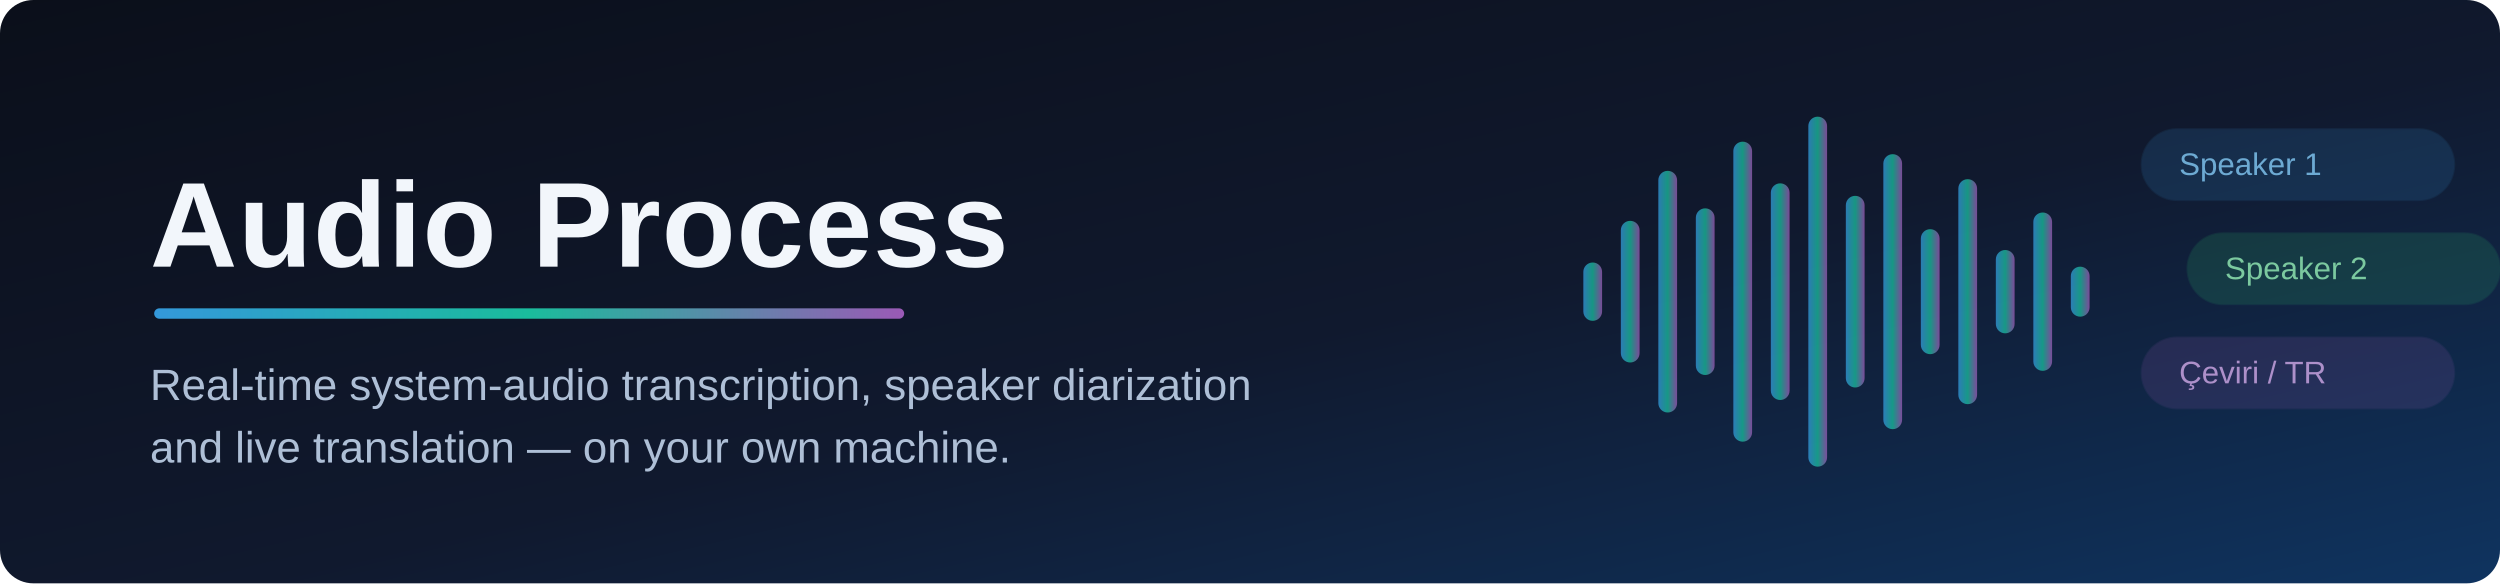
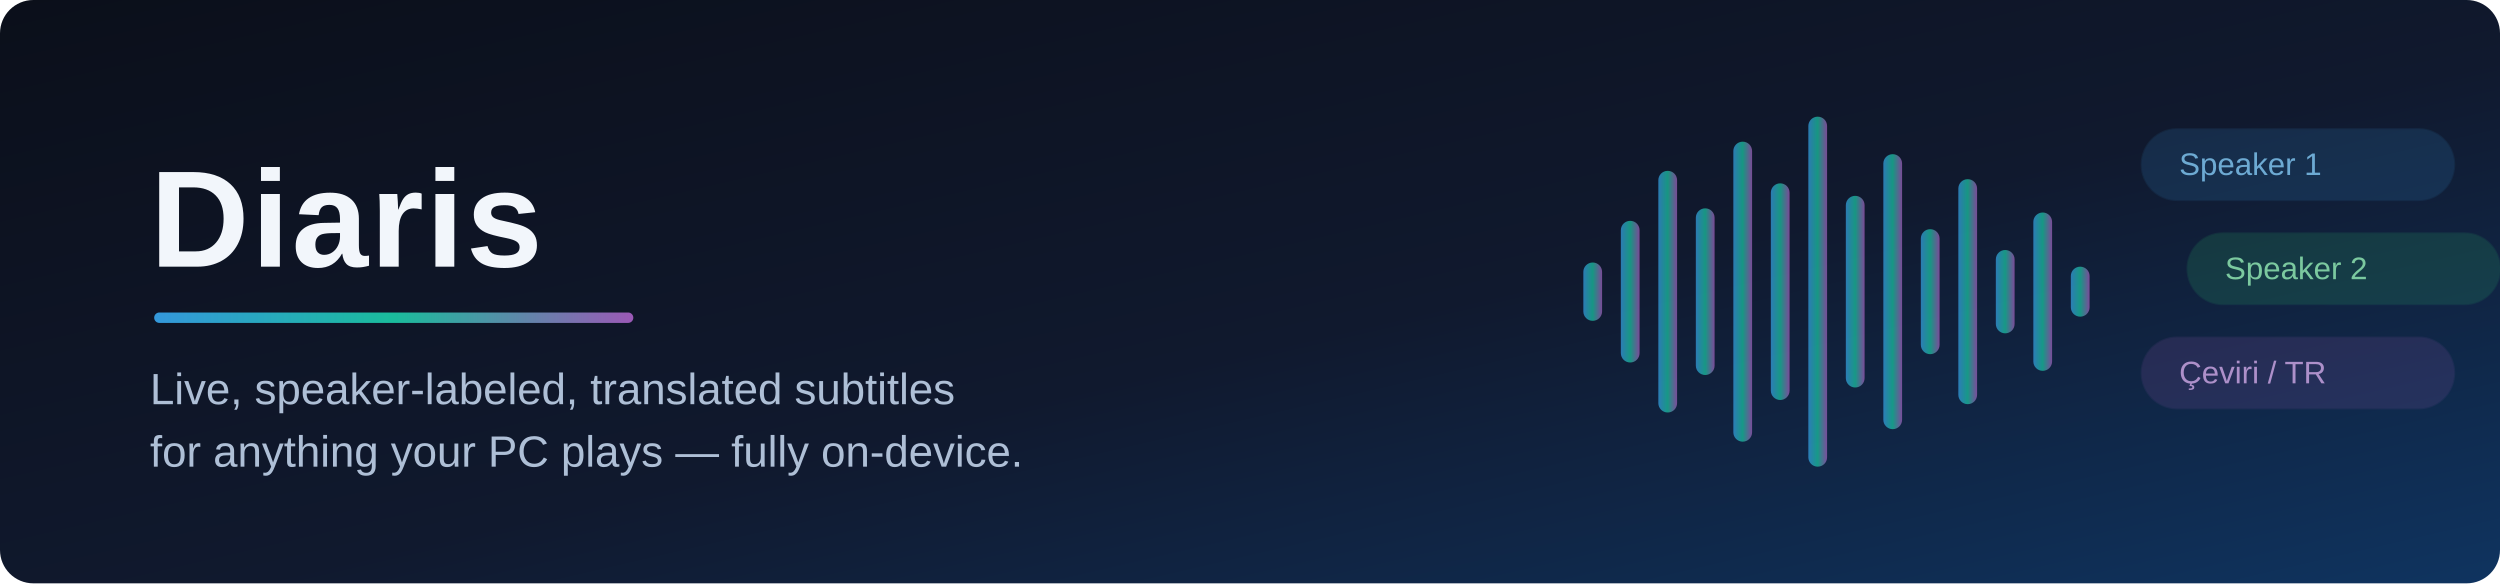
- <svg xmlns="http://www.w3.org/2000/svg" width="1200" height="280" viewBox="0 0 1200 280" role="img" aria-label="Audio Process banner">
+ <svg xmlns="http://www.w3.org/2000/svg" width="1200" height="280" viewBox="0 0 1200 280" role="img" aria-label="Diaris banner">
  <defs>
    <linearGradient id="bg" x1="0" y1="0" x2="1" y2="1">
      <stop offset="0%" stop-color="#0b0f1a" />
      <stop offset="55%" stop-color="#10192e" />
      <stop offset="100%" stop-color="#0f3460" />
    </linearGradient>
    <linearGradient id="accent" x1="0" y1="0" x2="1" y2="0">
      <stop offset="0%" stop-color="#3498db" />
      <stop offset="50%" stop-color="#1abc9c" />
      <stop offset="100%" stop-color="#9b59b6" />
    </linearGradient>
    <linearGradient id="wave" x1="0" y1="0" x2="1" y2="0">
      <stop offset="0%" stop-color="#3498db" stop-opacity="0.9" />
      <stop offset="50%" stop-color="#1abc9c" stop-opacity="0.9" />
      <stop offset="100%" stop-color="#9b59b6" stop-opacity="0.9" />
    </linearGradient>
  </defs>
  <rect width="1200" height="280" rx="16" fill="url(#bg)" />
  <g transform="translate(760,140)" opacity="0.85">
    <g fill="url(#wave)">
      <rect x="0" y="-14" width="9" height="28" rx="4.5" />
      <rect x="18" y="-34" width="9" height="68" rx="4.5" />
      <rect x="36" y="-58" width="9" height="116" rx="4.5" />
      <rect x="54" y="-40" width="9" height="80" rx="4.5" />
      <rect x="72" y="-72" width="9" height="144" rx="4.5" />
      <rect x="90" y="-52" width="9" height="104" rx="4.5" />
      <rect x="108" y="-84" width="9" height="168" rx="4.5" />
      <rect x="126" y="-46" width="9" height="92" rx="4.5" />
      <rect x="144" y="-66" width="9" height="132" rx="4.5" />
      <rect x="162" y="-30" width="9" height="60" rx="4.5" />
      <rect x="180" y="-54" width="9" height="108" rx="4.5" />
      <rect x="198" y="-20" width="9" height="40" rx="4.5" />
      <rect x="216" y="-38" width="9" height="76" rx="4.5" />
      <rect x="234" y="-12" width="9" height="24" rx="4.5" />
    </g>
    <g font-family="Segoe UI, Arial, sans-serif" font-size="15">
      <rect x="268" y="-78" width="150" height="34" rx="17" fill="#3498db" opacity="0.18" stroke="#3498db" stroke-opacity="0.6" />
      <text x="286" y="-56" fill="#7ec3ef">Speaker 1</text>
      <rect x="290" y="-28" width="150" height="34" rx="17" fill="#2ecc71" opacity="0.18" stroke="#2ecc71" stroke-opacity="0.6" />
      <text x="308" y="-6" fill="#8ee6b0">Speaker 2</text>
      <rect x="268" y="22" width="150" height="34" rx="17" fill="#9b59b6" opacity="0.18" stroke="#9b59b6" stroke-opacity="0.6" />
      <text x="286" y="44" fill="#c9a2e0">Çeviri / TR</text>
    </g>
  </g>
  <g font-family="Segoe UI, Arial, sans-serif">
-     <text x="72" y="128" font-size="58" font-weight="700" fill="#f2f6fb" letter-spacing="0.5">Audio Process</text>
-     <rect x="74" y="148" width="360" height="5" rx="2.5" fill="url(#accent)" />
-     <text x="72" y="192" font-size="21" fill="#aebfd6">Real-time system-audio transcription, speaker diarization</text>
-     <text x="72" y="222" font-size="21" fill="#aebfd6">and live translation — on your own machine.</text>
+     <text x="72" y="128" font-size="66" font-weight="700" fill="#f2f6fb" letter-spacing="1">Diaris</text>
+     <rect x="74" y="150" width="230" height="5" rx="2.5" fill="url(#accent)" />
+     <text x="72" y="194" font-size="21" fill="#aebfd6">Live, speaker-labeled, translated subtitles</text>
+     <text x="72" y="224" font-size="21" fill="#aebfd6">for anything your PC plays — fully on-device.</text>
  </g>
</svg>
